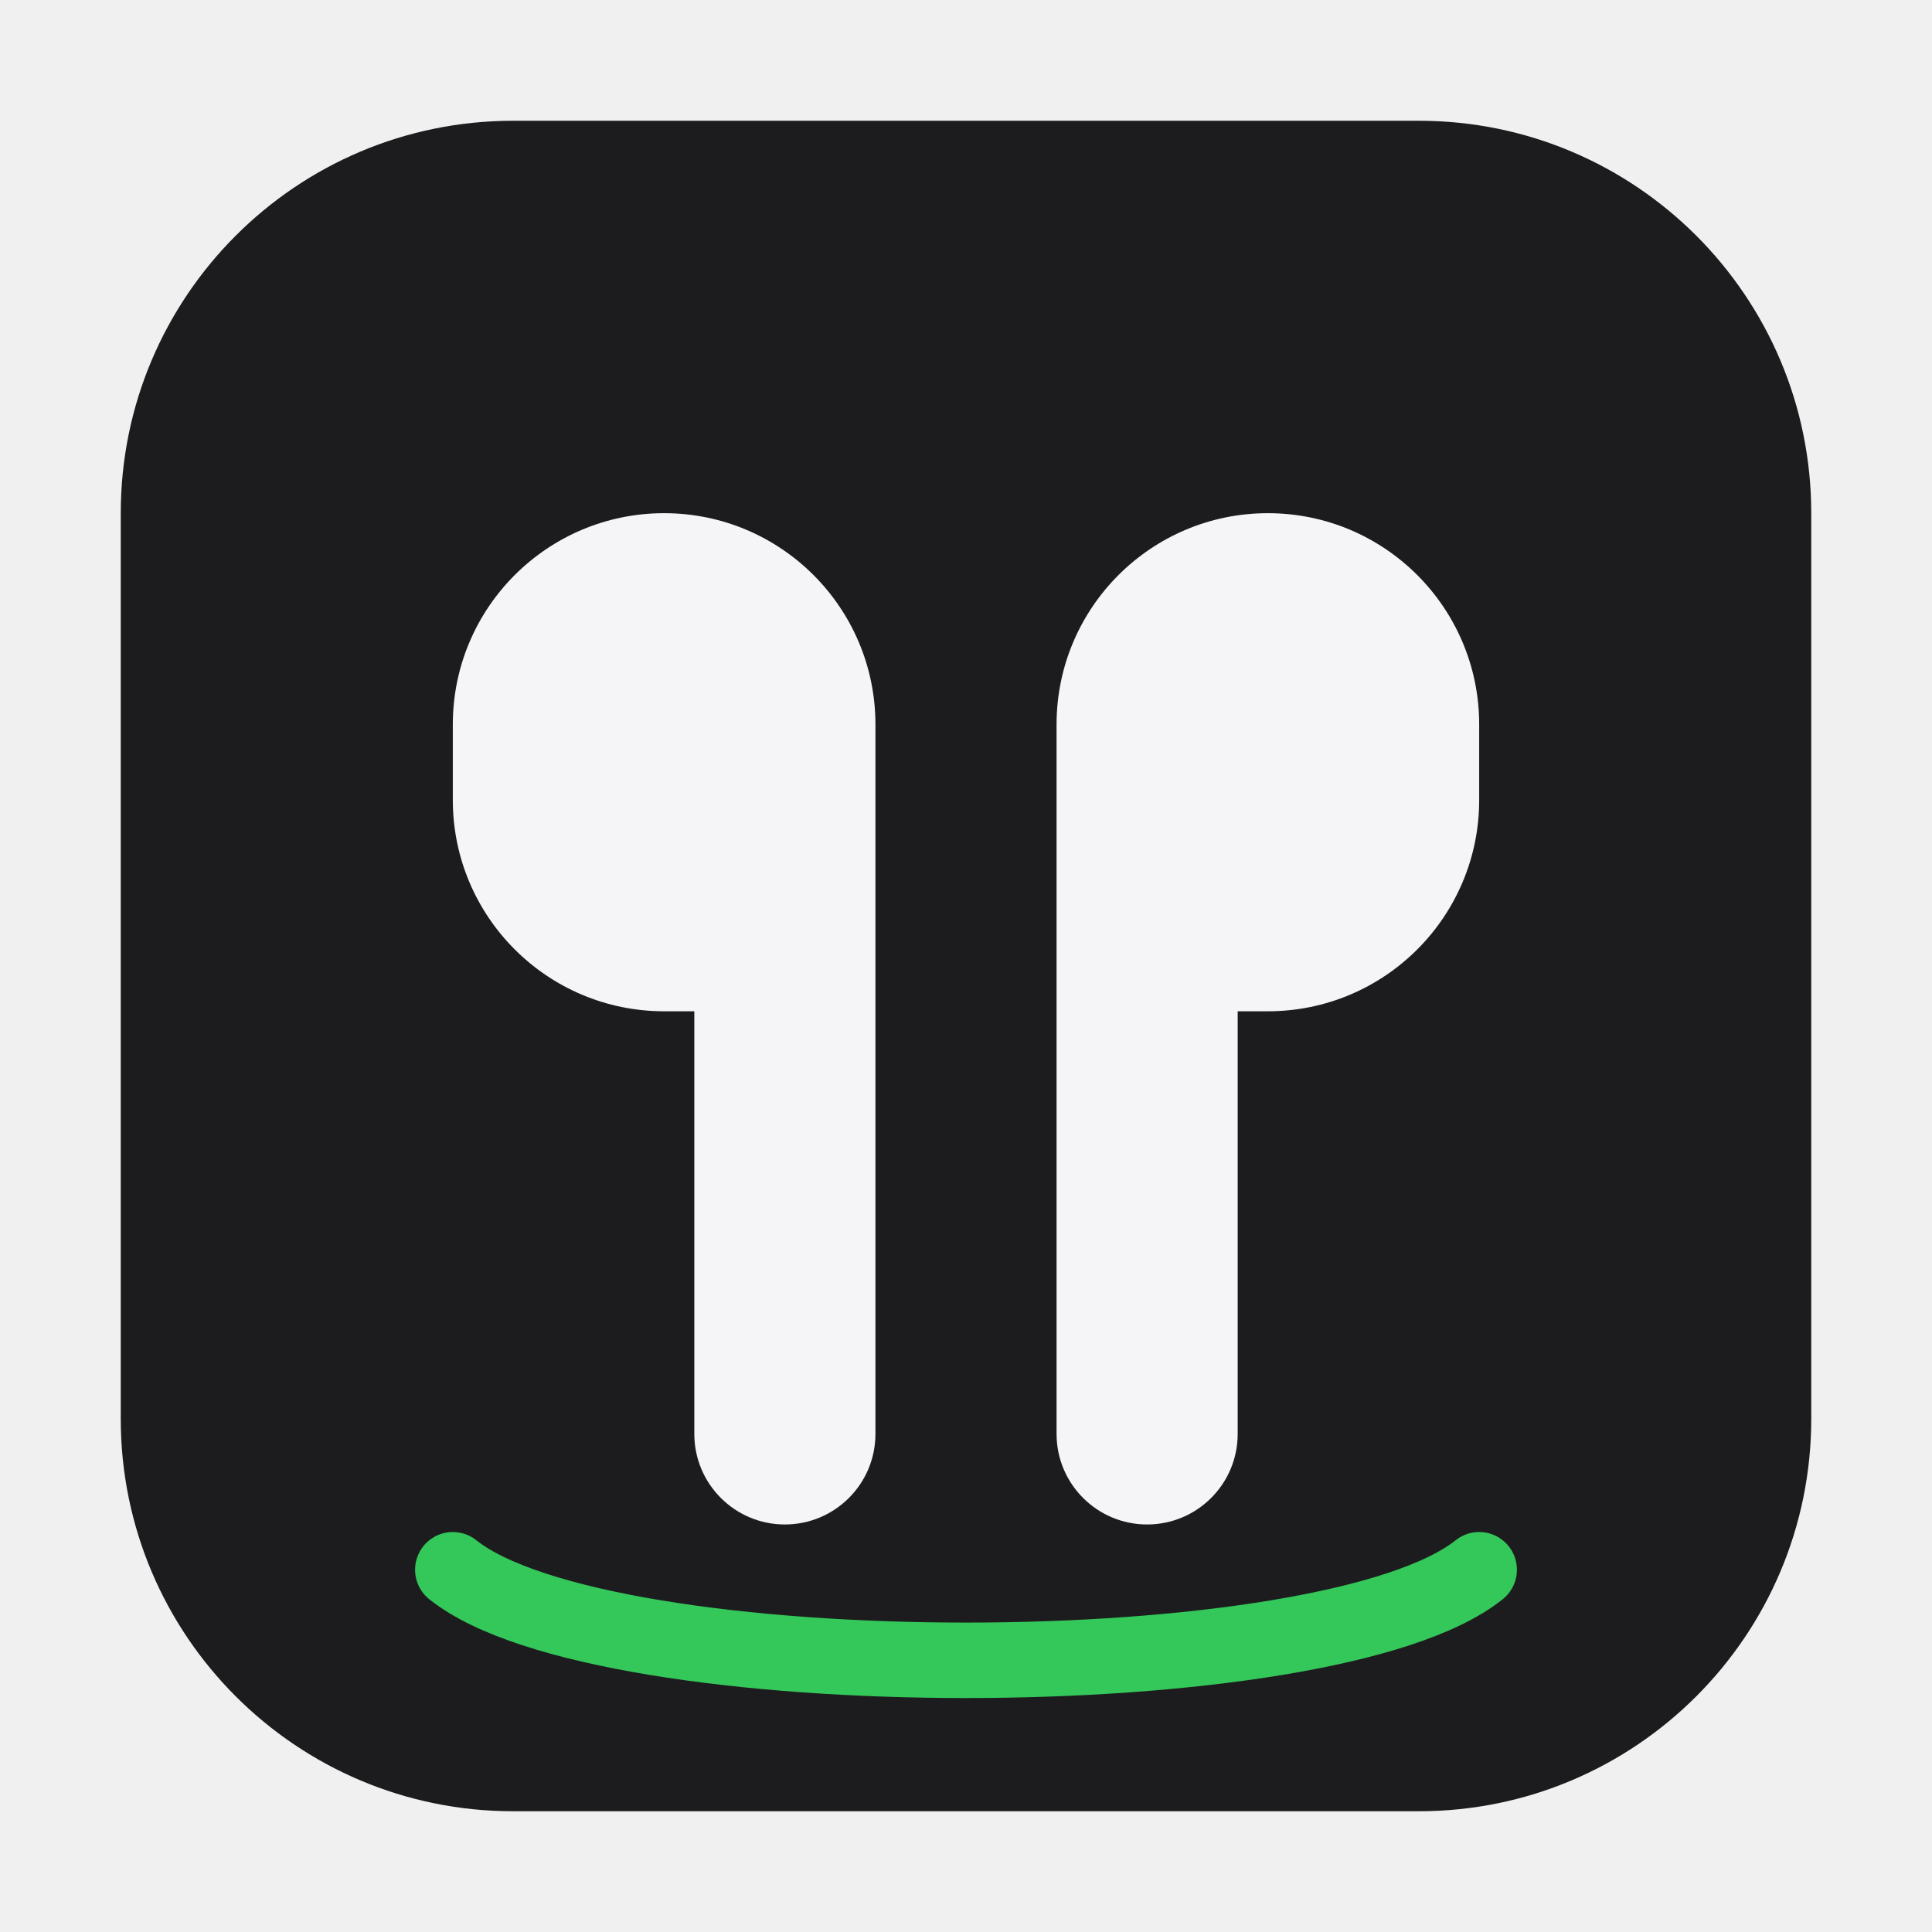
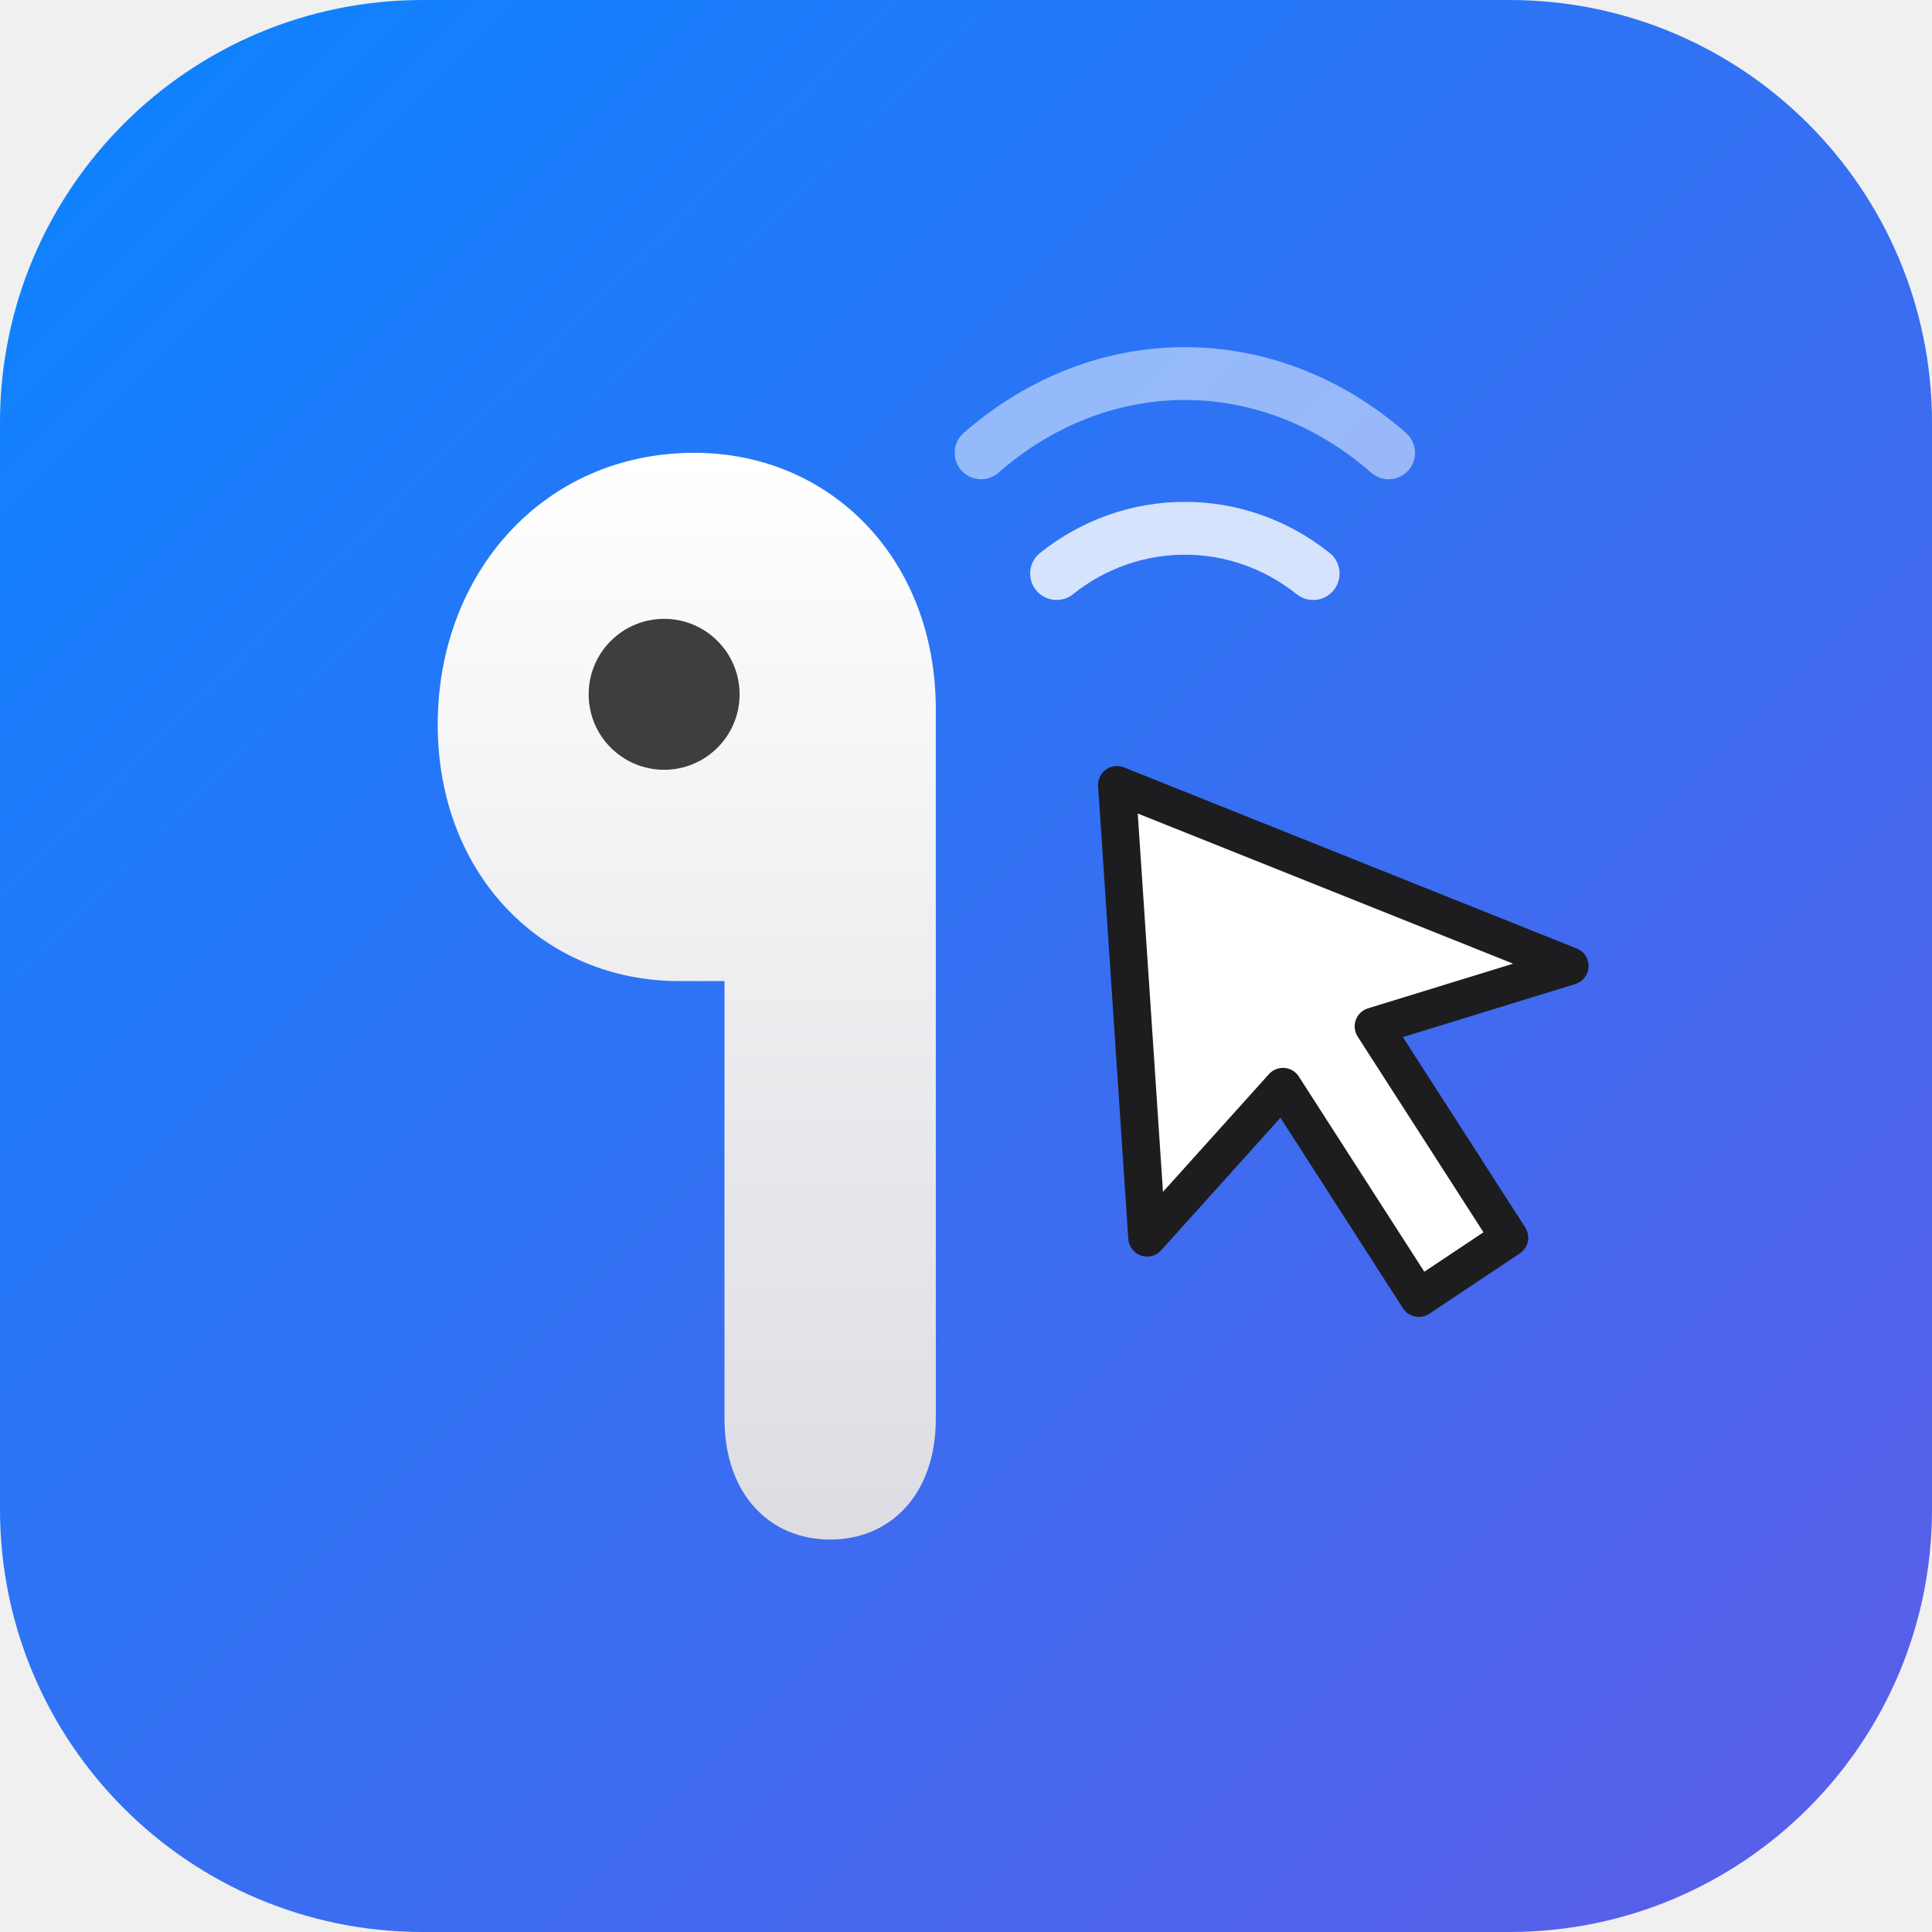
- <svg xmlns="http://www.w3.org/2000/svg" width="128" height="128" viewBox="0 0 128 128">
-   <rect x="8" y="8" width="112" height="112" rx="26" fill="#1c1c1e" />
-   <path d="M44 34a14 14 0 0 0-14 14v5a14 14 0 0 0 14 14h2v28a6 6 0 0 0 12 0V48a14 14 0 0 0-14-14zM84 34a14 14 0 0 1 14 14v5a14 14 0 0 1-14 14h-2v28a6 6 0 0 1-12 0V48a14 14 0 0 1 14-14z" fill="#f5f5f7" />
-   <path d="M30 104c10 8 58 8 68 0" stroke="#34c759" stroke-width="5" fill="none" stroke-linecap="round" />
+ <svg xmlns="http://www.w3.org/2000/svg" viewBox="0 0 128 128" width="128" height="128">
+   <defs>
+     <linearGradient id="bg" x1="0" y1="0" x2="1" y2="1">
+       <stop offset="0" stop-color="#0a84ff" />
+       <stop offset="1" stop-color="#5e5ce6" />
+     </linearGradient>
+     <linearGradient id="pod" x1="0" y1="0" x2="0" y2="1">
+       <stop offset="0" stop-color="#ffffff" />
+       <stop offset="1" stop-color="#dcdce2" />
+     </linearGradient>
+   </defs>
+   <rect width="128" height="128" rx="28" fill="url(#bg)" />
+   <path d="M46 30c-10 0-17 8-17 18s7 17 16 17h3v29c0 5 3 8 7 8s7-3 7-8V47c0-10-7-17-16-17z" fill="url(#pod)" />
+   <circle cx="44" cy="46" r="5" fill="#1d1d1f" opacity=".85" />
+   <path d="M74 52l30 12-13 4 9 14-6 4-9-14-9 10z" fill="#ffffff" stroke="#1d1d1f" stroke-width="2.5" stroke-linejoin="round" />
+   <path d="M70 38c5-4 12-4 17 0" fill="none" stroke="#fff" stroke-width="3.5" stroke-linecap="round" opacity=".8" />
+   <path d="M65 30c8-7 19-7 27 0" fill="none" stroke="#fff" stroke-width="3.5" stroke-linecap="round" opacity=".5" />
</svg>
